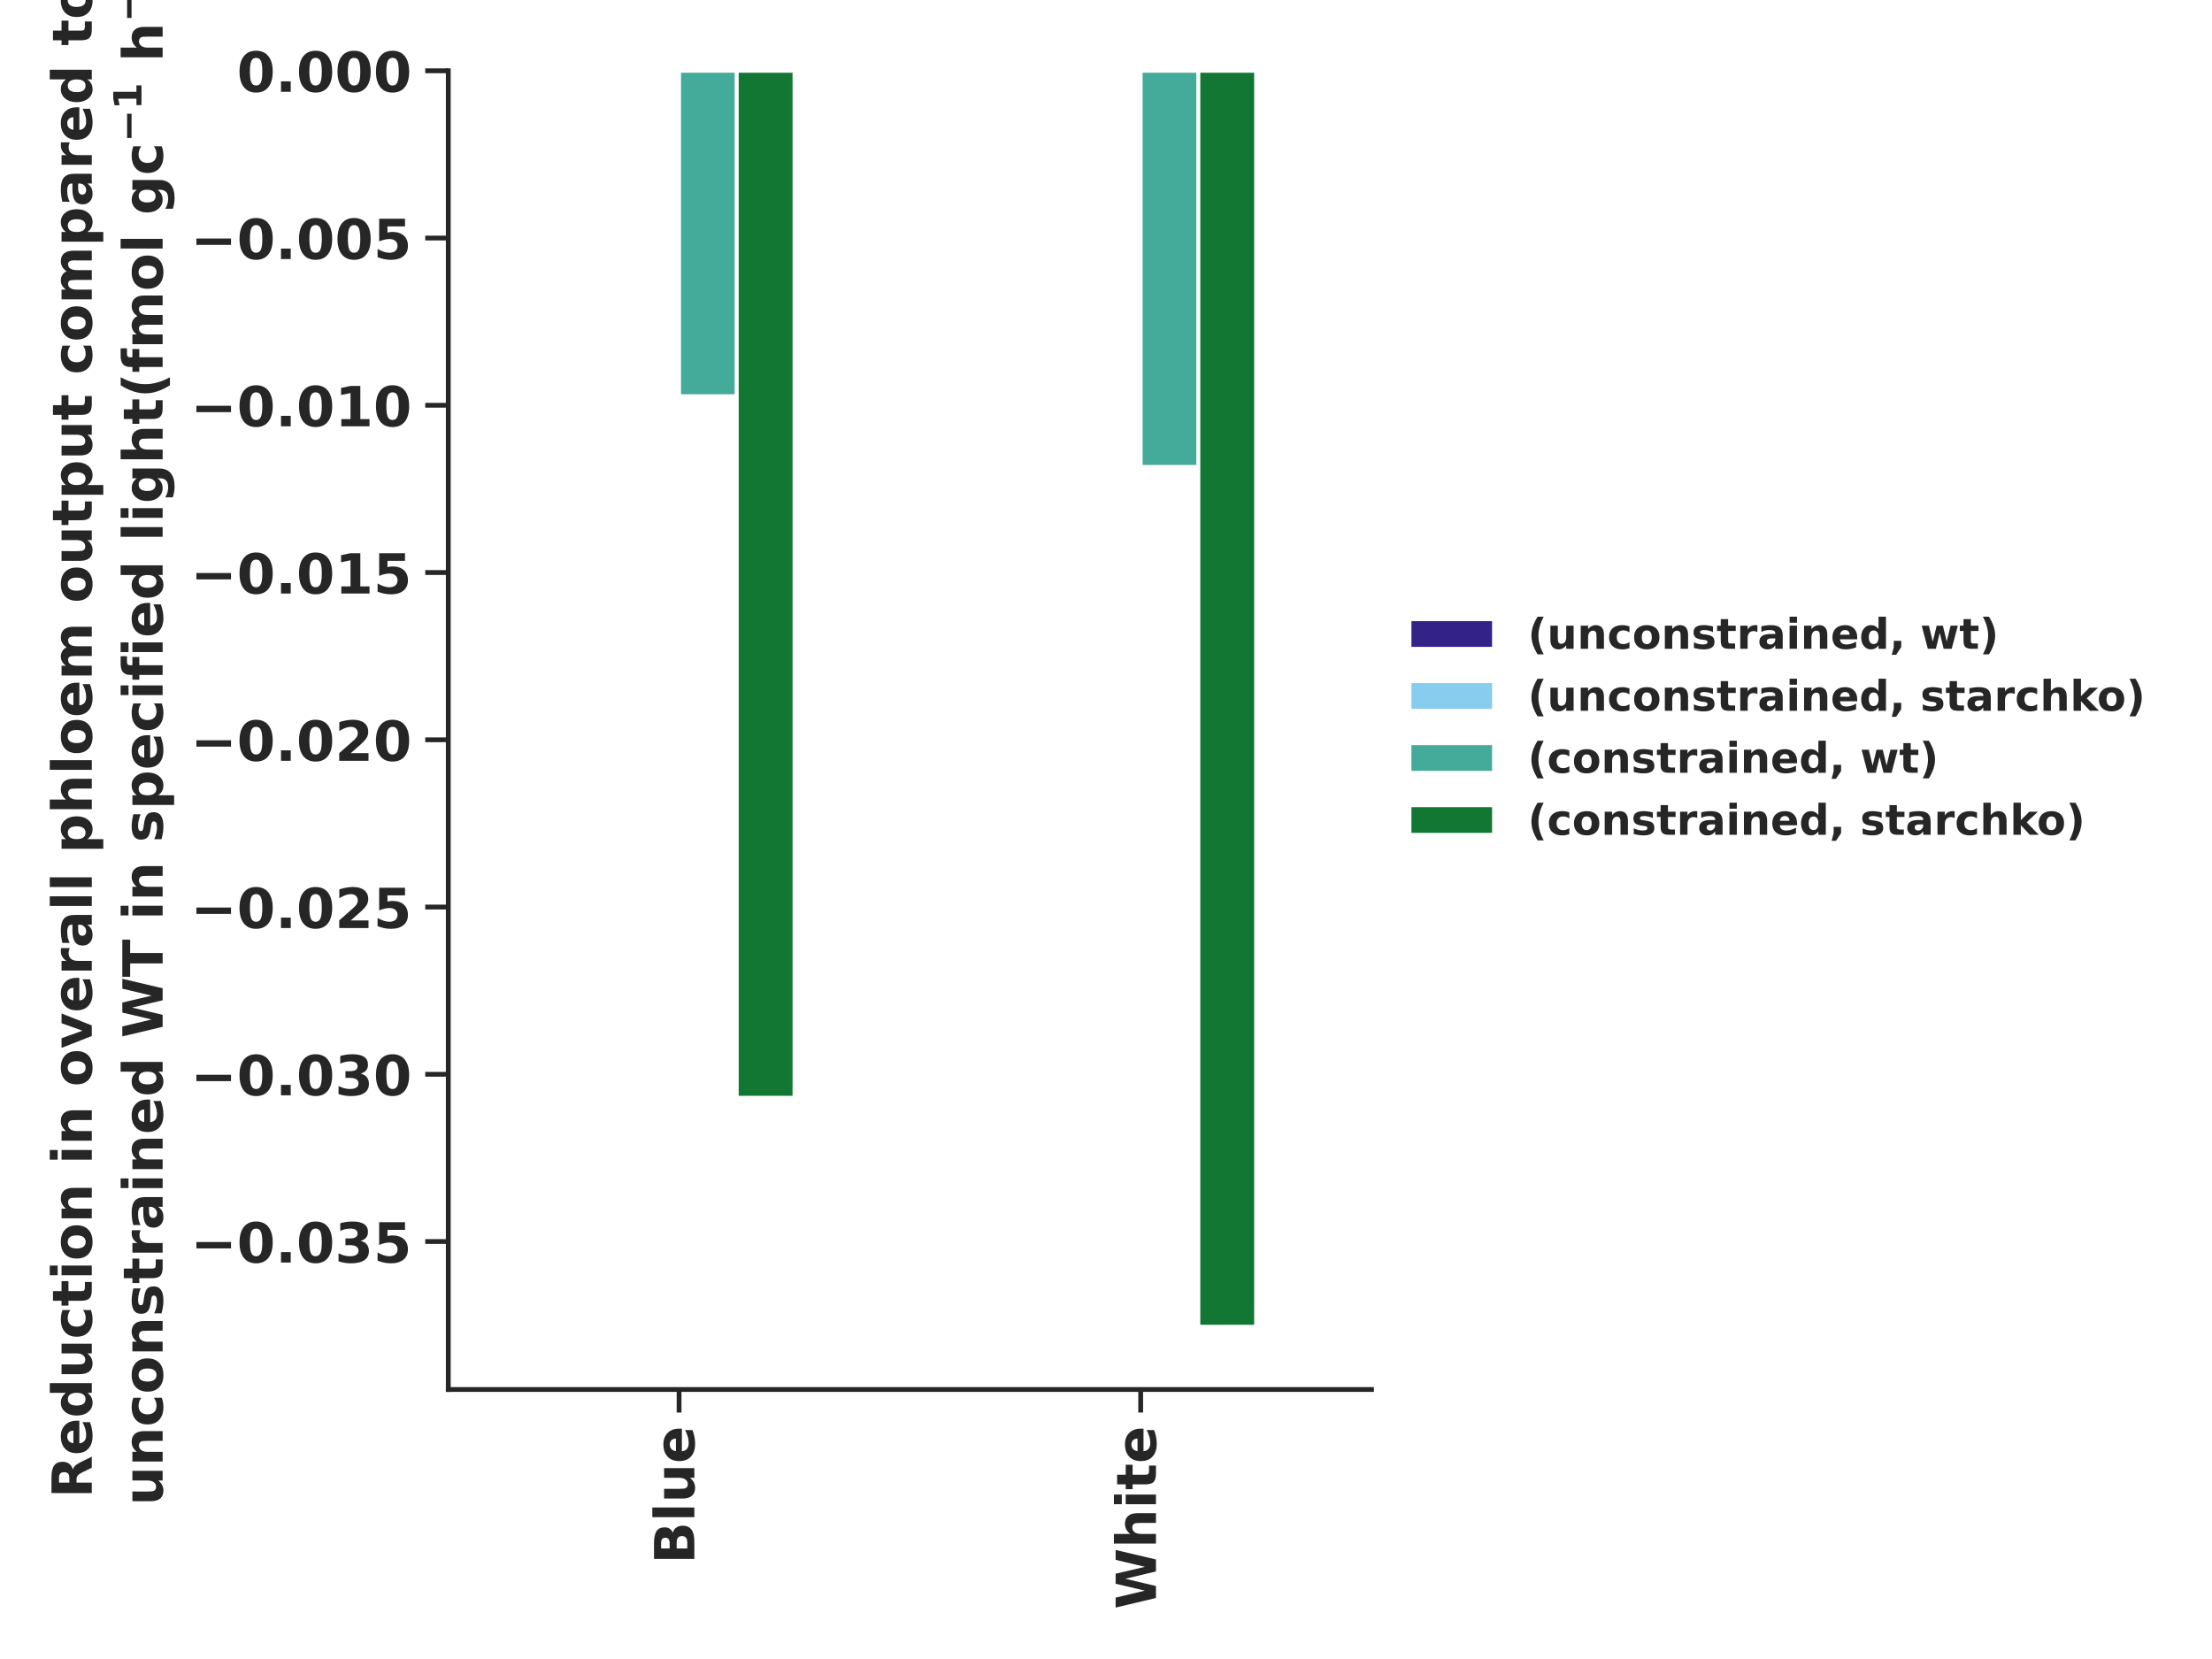
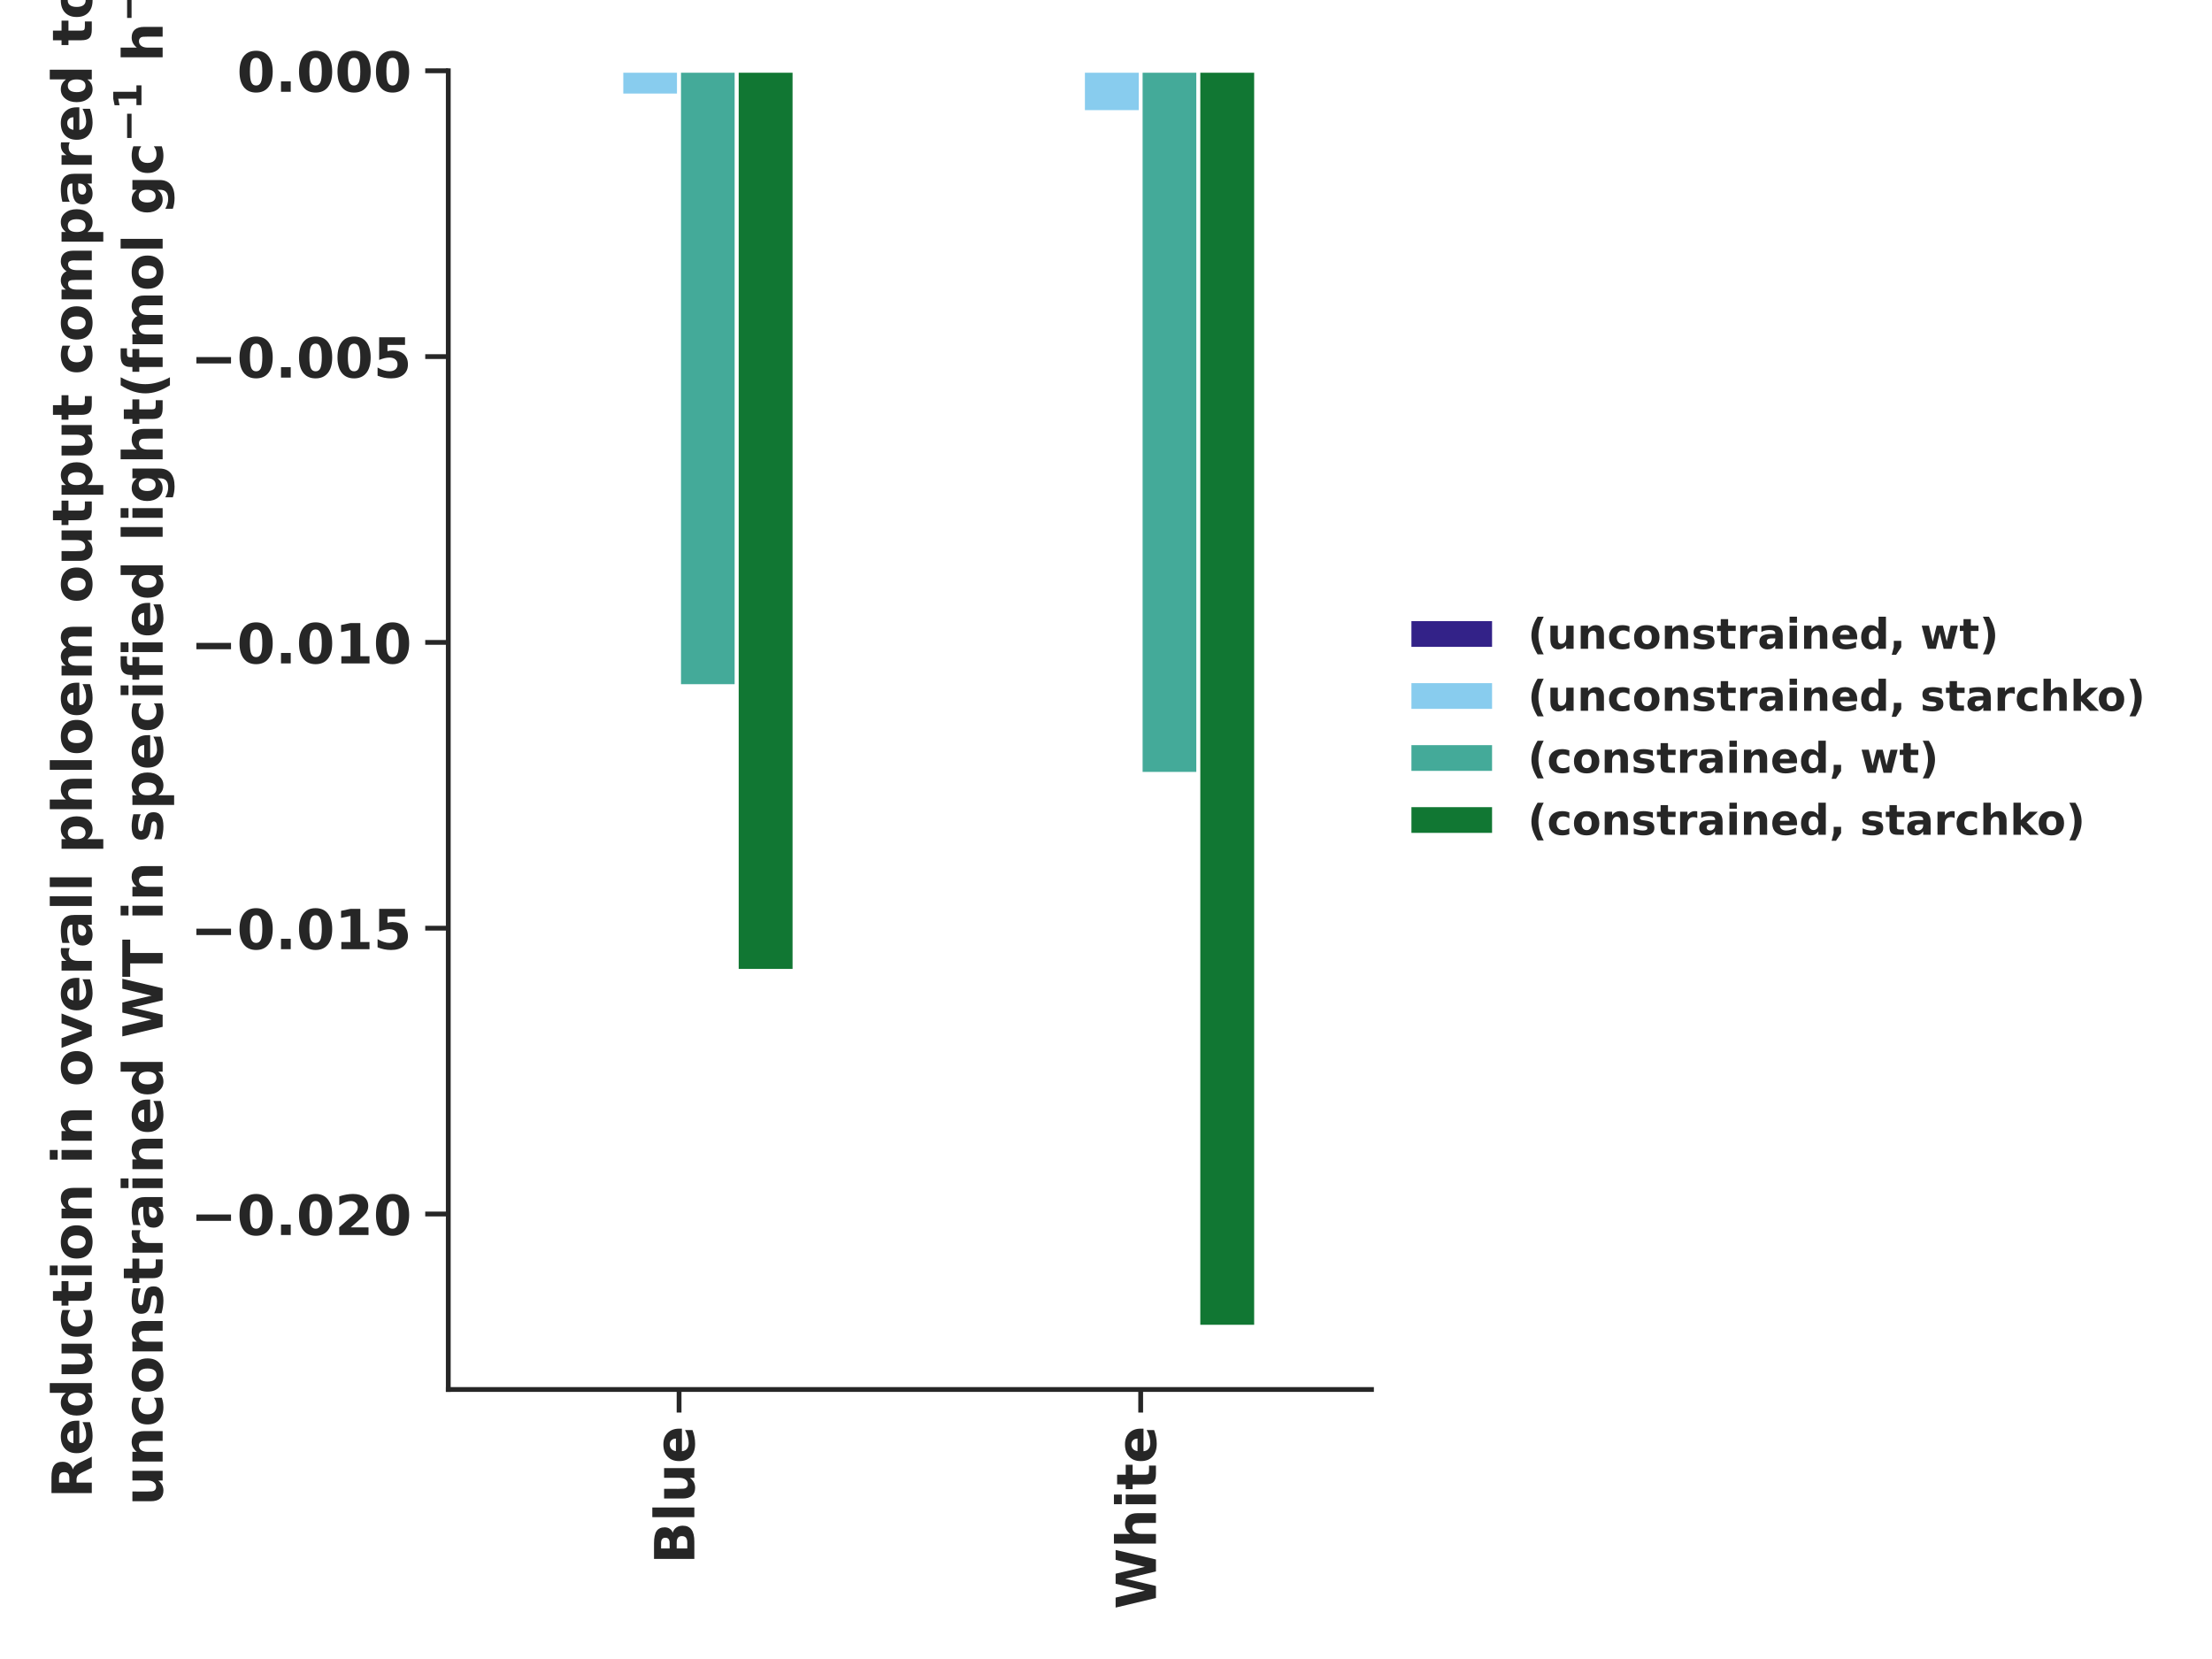
<svg xmlns="http://www.w3.org/2000/svg" xmlns:xlink="http://www.w3.org/1999/xlink" width="576pt" height="432pt" viewBox="0 0 576 432" version="1.1">
  <defs>
    <style type="text/css">*{stroke-linejoin: round; stroke-linecap: butt}</style>
  </defs>
  <g id="figure_1">
    <g id="patch_1">
      <path d="M 0 432  L 576 432  L 576 0  L 0 0  z " style="fill: #ffffff" />
    </g>
    <g id="axes_1">
      <g id="patch_2">
        <path d="M 116.73 361.82  L 357.132 361.82  L 357.132 18.431  L 116.73 18.431  z " style="fill: #ffffff" />
      </g>
      <g id="matplotlib.axis_1">
        <g id="xtick_1">
          <g id="line2d_1">
            <defs>
-               <path id="m196571b220" d="M 0 0  L 0 6  " style="stroke: #262626; stroke-width: 1.25" />
-             </defs>
-             <g>
-               <use xlink:href="#m196571b220" x="176.831" y="361.82" style="fill: #262626; stroke: #262626; stroke-width: 1.25" />
+               <path id="m32072dc59d" d="M 0 0  L 0 6  " style="stroke: #262626; stroke-width: 1.25" />
+             </defs>
+             <g>
+               <use xlink:href="#m32072dc59d" x="176.831" y="361.82" style="fill: #262626; stroke: #262626; stroke-width: 1.25" />
            </g>
          </g>
          <g id="text_1">
            <g style="fill: #262626" transform="translate(180.804 407.25) rotate(-90) scale(0.144 -0.144)">
              <defs>
                <path id="DejaVuSans-Bold-42" d="M 2456 2859  Q 2741 2859 2887 2984  Q 3034 3109 3034 3353  Q 3034 3594 2887 3720  Q 2741 3847 2456 3847  L 1791 3847  L 1791 2859  L 2456 2859  z M 2497 819  Q 2859 819 3042 972  Q 3225 1125 3225 1434  Q 3225 1738 3044 1889  Q 2863 2041 2497 2041  L 1791 2041  L 1791 819  L 2497 819  z M 3616 2497  Q 4003 2384 4215 2081  Q 4428 1778 4428 1338  Q 4428 663 3972 331  Q 3516 0 2584 0  L 588 0  L 588 4666  L 2394 4666  Q 3366 4666 3802 4372  Q 4238 4078 4238 3431  Q 4238 3091 4078 2852  Q 3919 2613 3616 2497  z " transform="scale(0.015625)" />
                <path id="DejaVuSans-Bold-6c" d="M 538 4863  L 1656 4863  L 1656 0  L 538 0  L 538 4863  z " transform="scale(0.015625)" />
                <path id="DejaVuSans-Bold-75" d="M 500 1363  L 500 3500  L 1625 3500  L 1625 3150  Q 1625 2866 1622 2436  Q 1619 2006 1619 1863  Q 1619 1441 1641 1255  Q 1663 1069 1716 984  Q 1784 875 1895 815  Q 2006 756 2150 756  Q 2500 756 2700 1025  Q 2900 1294 2900 1772  L 2900 3500  L 4019 3500  L 4019 0  L 2900 0  L 2900 506  Q 2647 200 2364 54  Q 2081 -91 1741 -91  Q 1134 -91 817 281  Q 500 653 500 1363  z " transform="scale(0.015625)" />
                <path id="DejaVuSans-Bold-65" d="M 4031 1759  L 4031 1441  L 1416 1441  Q 1456 1047 1700 850  Q 1944 653 2381 653  Q 2734 653 3104 758  Q 3475 863 3866 1075  L 3866 213  Q 3469 63 3072 -14  Q 2675 -91 2278 -91  Q 1328 -91 801 392  Q 275 875 275 1747  Q 275 2603 792 3093  Q 1309 3584 2216 3584  Q 3041 3584 3536 3087  Q 4031 2591 4031 1759  z M 2881 2131  Q 2881 2450 2695 2645  Q 2509 2841 2209 2841  Q 1884 2841 1681 2658  Q 1478 2475 1428 2131  L 2881 2131  z " transform="scale(0.015625)" />
              </defs>
              <use xlink:href="#DejaVuSans-Bold-42" />
              <use xlink:href="#DejaVuSans-Bold-6c" x="76.221" />
              <use xlink:href="#DejaVuSans-Bold-75" x="110.498" />
              <use xlink:href="#DejaVuSans-Bold-65" x="181.689" />
            </g>
          </g>
        </g>
        <g id="xtick_2">
          <g id="line2d_2">
            <g>
-               <use xlink:href="#m196571b220" x="297.032" y="361.82" style="fill: #262626; stroke: #262626; stroke-width: 1.25" />
+               <use xlink:href="#m32072dc59d" x="297.032" y="361.82" style="fill: #262626; stroke: #262626; stroke-width: 1.25" />
            </g>
          </g>
          <g id="text_2">
            <g style="fill: #262626" transform="translate(301.005 419.04) rotate(-90) scale(0.144 -0.144)">
              <defs>
                <path id="DejaVuSans-Bold-57" d="M 191 4666  L 1344 4666  L 2150 1275  L 2950 4666  L 4109 4666  L 4909 1275  L 5716 4666  L 6859 4666  L 5759 0  L 4372 0  L 3525 3547  L 2688 0  L 1300 0  L 191 4666  z " transform="scale(0.015625)" />
                <path id="DejaVuSans-Bold-68" d="M 4056 2131  L 4056 0  L 2931 0  L 2931 347  L 2931 1625  Q 2931 2084 2911 2256  Q 2891 2428 2841 2509  Q 2775 2619 2662 2680  Q 2550 2741 2406 2741  Q 2056 2741 1856 2470  Q 1656 2200 1656 1722  L 1656 0  L 538 0  L 538 4863  L 1656 4863  L 1656 2988  Q 1909 3294 2193 3439  Q 2478 3584 2822 3584  Q 3428 3584 3742 3212  Q 4056 2841 4056 2131  z " transform="scale(0.015625)" />
                <path id="DejaVuSans-Bold-69" d="M 538 3500  L 1656 3500  L 1656 0  L 538 0  L 538 3500  z M 538 4863  L 1656 4863  L 1656 3950  L 538 3950  L 538 4863  z " transform="scale(0.015625)" />
                <path id="DejaVuSans-Bold-74" d="M 1759 4494  L 1759 3500  L 2913 3500  L 2913 2700  L 1759 2700  L 1759 1216  Q 1759 972 1856 886  Q 1953 800 2241 800  L 2816 800  L 2816 0  L 1856 0  Q 1194 0 917 276  Q 641 553 641 1216  L 641 2700  L 84 2700  L 84 3500  L 641 3500  L 641 4494  L 1759 4494  z " transform="scale(0.015625)" />
              </defs>
              <use xlink:href="#DejaVuSans-Bold-57" />
              <use xlink:href="#DejaVuSans-Bold-68" x="110.303" />
              <use xlink:href="#DejaVuSans-Bold-69" x="181.494" />
              <use xlink:href="#DejaVuSans-Bold-74" x="215.771" />
              <use xlink:href="#DejaVuSans-Bold-65" x="263.574" />
            </g>
          </g>
        </g>
      </g>
      <g id="matplotlib.axis_2">
        <g id="ytick_1">
          <g id="line2d_3">
            <defs>
-               <path id="m4fc36c8fbc" d="M 0 0  L -6 0  " style="stroke: #262626; stroke-width: 1.25" />
-             </defs>
-             <g>
-               <use xlink:href="#m4fc36c8fbc" x="116.73" y="323.292" style="fill: #262626; stroke: #262626; stroke-width: 1.25" />
+               <path id="maed3531290" d="M 0 0  L -6 0  " style="stroke: #262626; stroke-width: 1.25" />
+             </defs>
+             <g>
+               <use xlink:href="#maed3531290" x="116.73" y="316.122" style="fill: #262626; stroke: #262626; stroke-width: 1.25" />
            </g>
          </g>
          <g id="text_3">
-             <g style="fill: #262626" transform="translate(49.6165 328.7632) scale(0.144 -0.144)">
+             <g style="fill: #262626" transform="translate(49.6165 321.5928) scale(0.144 -0.144)">
              <defs>
                <path id="DejaVuSans-Bold-2212" d="M 678 2375  L 4684 2375  L 4684 1638  L 678 1638  L 678 2375  z " transform="scale(0.015625)" />
                <path id="DejaVuSans-Bold-30" d="M 2944 2338  Q 2944 3213 2780 3570  Q 2616 3928 2228 3928  Q 1841 3928 1675 3570  Q 1509 3213 1509 2338  Q 1509 1453 1675 1090  Q 1841 728 2228 728  Q 2613 728 2778 1090  Q 2944 1453 2944 2338  z M 4147 2328  Q 4147 1169 3647 539  Q 3147 -91 2228 -91  Q 1306 -91 806 539  Q 306 1169 306 2328  Q 306 3491 806 4120  Q 1306 4750 2228 4750  Q 3147 4750 3647 4120  Q 4147 3491 4147 2328  z " transform="scale(0.015625)" />
                <path id="DejaVuSans-Bold-2e" d="M 653 1209  L 1778 1209  L 1778 0  L 653 0  L 653 1209  z " transform="scale(0.015625)" />
-                 <path id="DejaVuSans-Bold-33" d="M 2981 2516  Q 3453 2394 3698 2092  Q 3944 1791 3944 1325  Q 3944 631 3412 270  Q 2881 -91 1863 -91  Q 1503 -91 1142 -33  Q 781 25 428 141  L 428 1069  Q 766 900 1098 814  Q 1431 728 1753 728  Q 2231 728 2486 893  Q 2741 1059 2741 1369  Q 2741 1688 2480 1852  Q 2219 2016 1709 2016  L 1228 2016  L 1228 2791  L 1734 2791  Q 2188 2791 2409 2933  Q 2631 3075 2631 3366  Q 2631 3634 2415 3781  Q 2200 3928 1806 3928  Q 1516 3928 1219 3862  Q 922 3797 628 3669  L 628 4550  Q 984 4650 1334 4700  Q 1684 4750 2022 4750  Q 2931 4750 3382 4451  Q 3834 4153 3834 3553  Q 3834 3144 3618 2883  Q 3403 2622 2981 2516  z " transform="scale(0.015625)" />
-                 <path id="DejaVuSans-Bold-35" d="M 678 4666  L 3669 4666  L 3669 3781  L 1638 3781  L 1638 3059  Q 1775 3097 1914 3117  Q 2053 3138 2203 3138  Q 3056 3138 3531 2711  Q 4006 2284 4006 1522  Q 4006 766 3489 337  Q 2972 -91 2053 -91  Q 1656 -91 1267 -14  Q 878 63 494 219  L 494 1166  Q 875 947 1217 837  Q 1559 728 1863 728  Q 2300 728 2551 942  Q 2803 1156 2803 1522  Q 2803 1891 2551 2103  Q 2300 2316 1863 2316  Q 1603 2316 1309 2248  Q 1016 2181 678 2041  L 678 4666  z " transform="scale(0.015625)" />
-               </defs>
-               <use xlink:href="#DejaVuSans-Bold-2212" />
-               <use xlink:href="#DejaVuSans-Bold-30" x="83.789" />
-               <use xlink:href="#DejaVuSans-Bold-2e" x="153.369" />
-               <use xlink:href="#DejaVuSans-Bold-30" x="191.357" />
-               <use xlink:href="#DejaVuSans-Bold-33" x="260.938" />
-               <use xlink:href="#DejaVuSans-Bold-35" x="330.518" />
-             </g>
-           </g>
-         </g>
-         <g id="ytick_2">
-           <g id="line2d_4">
-             <g>
-               <use xlink:href="#m4fc36c8fbc" x="116.73" y="279.741" style="fill: #262626; stroke: #262626; stroke-width: 1.25" />
-             </g>
-           </g>
-           <g id="text_4">
-             <g style="fill: #262626" transform="translate(49.6165 285.2116) scale(0.144 -0.144)">
-               <use xlink:href="#DejaVuSans-Bold-2212" />
-               <use xlink:href="#DejaVuSans-Bold-30" x="83.789" />
-               <use xlink:href="#DejaVuSans-Bold-2e" x="153.369" />
-               <use xlink:href="#DejaVuSans-Bold-30" x="191.357" />
-               <use xlink:href="#DejaVuSans-Bold-33" x="260.938" />
-               <use xlink:href="#DejaVuSans-Bold-30" x="330.518" />
-             </g>
-           </g>
-         </g>
-         <g id="ytick_3">
-           <g id="line2d_5">
-             <g>
-               <use xlink:href="#m4fc36c8fbc" x="116.73" y="236.189" style="fill: #262626; stroke: #262626; stroke-width: 1.25" />
-             </g>
-           </g>
-           <g id="text_5">
-             <g style="fill: #262626" transform="translate(49.6165 241.66) scale(0.144 -0.144)">
-               <defs>
                <path id="DejaVuSans-Bold-32" d="M 1844 884  L 3897 884  L 3897 0  L 506 0  L 506 884  L 2209 2388  Q 2438 2594 2547 2791  Q 2656 2988 2656 3200  Q 2656 3528 2436 3728  Q 2216 3928 1850 3928  Q 1569 3928 1234 3808  Q 900 3688 519 3450  L 519 4475  Q 925 4609 1322 4679  Q 1719 4750 2100 4750  Q 2938 4750 3402 4381  Q 3866 4013 3866 3353  Q 3866 2972 3669 2642  Q 3472 2313 2841 1759  L 1844 884  z " transform="scale(0.015625)" />
              </defs>
              <use xlink:href="#DejaVuSans-Bold-2212" />
              <use xlink:href="#DejaVuSans-Bold-30" x="83.789" />
              <use xlink:href="#DejaVuSans-Bold-2e" x="153.369" />
              <use xlink:href="#DejaVuSans-Bold-30" x="191.357" />
              <use xlink:href="#DejaVuSans-Bold-32" x="260.938" />
-               <use xlink:href="#DejaVuSans-Bold-35" x="330.518" />
-             </g>
-           </g>
-         </g>
-         <g id="ytick_4">
-           <g id="line2d_6">
-             <g>
-               <use xlink:href="#m4fc36c8fbc" x="116.73" y="192.637" style="fill: #262626; stroke: #262626; stroke-width: 1.25" />
-             </g>
-           </g>
-           <g id="text_6">
-             <g style="fill: #262626" transform="translate(49.6165 198.1083) scale(0.144 -0.144)">
-               <use xlink:href="#DejaVuSans-Bold-2212" />
-               <use xlink:href="#DejaVuSans-Bold-30" x="83.789" />
-               <use xlink:href="#DejaVuSans-Bold-2e" x="153.369" />
-               <use xlink:href="#DejaVuSans-Bold-30" x="191.357" />
-               <use xlink:href="#DejaVuSans-Bold-32" x="260.938" />
              <use xlink:href="#DejaVuSans-Bold-30" x="330.518" />
            </g>
          </g>
        </g>
-         <g id="ytick_5">
-           <g id="line2d_7">
-             <g>
-               <use xlink:href="#m4fc36c8fbc" x="116.73" y="149.086" style="fill: #262626; stroke: #262626; stroke-width: 1.25" />
-             </g>
-           </g>
-           <g id="text_7">
-             <g style="fill: #262626" transform="translate(49.6165 154.5567) scale(0.144 -0.144)">
+         <g id="ytick_2">
+           <g id="line2d_4">
+             <g>
+               <use xlink:href="#maed3531290" x="116.73" y="241.699" style="fill: #262626; stroke: #262626; stroke-width: 1.25" />
+             </g>
+           </g>
+           <g id="text_4">
+             <g style="fill: #262626" transform="translate(49.6165 247.17) scale(0.144 -0.144)">
              <defs>
                <path id="DejaVuSans-Bold-31" d="M 750 831  L 1813 831  L 1813 3847  L 722 3622  L 722 4441  L 1806 4666  L 2950 4666  L 2950 831  L 4013 831  L 4013 0  L 750 0  L 750 831  z " transform="scale(0.015625)" />
+                 <path id="DejaVuSans-Bold-35" d="M 678 4666  L 3669 4666  L 3669 3781  L 1638 3781  L 1638 3059  Q 1775 3097 1914 3117  Q 2053 3138 2203 3138  Q 3056 3138 3531 2711  Q 4006 2284 4006 1522  Q 4006 766 3489 337  Q 2972 -91 2053 -91  Q 1656 -91 1267 -14  Q 878 63 494 219  L 494 1166  Q 875 947 1217 837  Q 1559 728 1863 728  Q 2300 728 2551 942  Q 2803 1156 2803 1522  Q 2803 1891 2551 2103  Q 2300 2316 1863 2316  Q 1603 2316 1309 2248  Q 1016 2181 678 2041  L 678 4666  z " transform="scale(0.015625)" />
              </defs>
              <use xlink:href="#DejaVuSans-Bold-2212" />
              <use xlink:href="#DejaVuSans-Bold-30" x="83.789" />
              <use xlink:href="#DejaVuSans-Bold-2e" x="153.369" />
              <use xlink:href="#DejaVuSans-Bold-30" x="191.357" />
              <use xlink:href="#DejaVuSans-Bold-31" x="260.938" />
              <use xlink:href="#DejaVuSans-Bold-35" x="330.518" />
            </g>
          </g>
        </g>
-         <g id="ytick_6">
-           <g id="line2d_8">
-             <g>
-               <use xlink:href="#m4fc36c8fbc" x="116.73" y="105.534" style="fill: #262626; stroke: #262626; stroke-width: 1.25" />
-             </g>
-           </g>
-           <g id="text_8">
-             <g style="fill: #262626" transform="translate(49.6165 111.005) scale(0.144 -0.144)">
+         <g id="ytick_3">
+           <g id="line2d_5">
+             <g>
+               <use xlink:href="#maed3531290" x="116.73" y="167.276" style="fill: #262626; stroke: #262626; stroke-width: 1.25" />
+             </g>
+           </g>
+           <g id="text_5">
+             <g style="fill: #262626" transform="translate(49.6165 172.7473) scale(0.144 -0.144)">
              <use xlink:href="#DejaVuSans-Bold-2212" />
              <use xlink:href="#DejaVuSans-Bold-30" x="83.789" />
              <use xlink:href="#DejaVuSans-Bold-2e" x="153.369" />
              <use xlink:href="#DejaVuSans-Bold-30" x="191.357" />
              <use xlink:href="#DejaVuSans-Bold-31" x="260.938" />
              <use xlink:href="#DejaVuSans-Bold-30" x="330.518" />
            </g>
          </g>
        </g>
-         <g id="ytick_7">
-           <g id="line2d_9">
-             <g>
-               <use xlink:href="#m4fc36c8fbc" x="116.73" y="61.983" style="fill: #262626; stroke: #262626; stroke-width: 1.25" />
-             </g>
-           </g>
-           <g id="text_9">
-             <g style="fill: #262626" transform="translate(49.6165 67.45339) scale(0.144 -0.144)">
+         <g id="ytick_4">
+           <g id="line2d_6">
+             <g>
+               <use xlink:href="#maed3531290" x="116.73" y="92.854" style="fill: #262626; stroke: #262626; stroke-width: 1.25" />
+             </g>
+           </g>
+           <g id="text_6">
+             <g style="fill: #262626" transform="translate(49.6165 98.3245) scale(0.144 -0.144)">
              <use xlink:href="#DejaVuSans-Bold-2212" />
              <use xlink:href="#DejaVuSans-Bold-30" x="83.789" />
              <use xlink:href="#DejaVuSans-Bold-2e" x="153.369" />
              <use xlink:href="#DejaVuSans-Bold-30" x="191.357" />
              <use xlink:href="#DejaVuSans-Bold-30" x="260.938" />
              <use xlink:href="#DejaVuSans-Bold-35" x="330.518" />
            </g>
          </g>
        </g>
-         <g id="ytick_8">
-           <g id="line2d_10">
-             <g>
-               <use xlink:href="#m4fc36c8fbc" x="116.73" y="18.431" style="fill: #262626; stroke: #262626; stroke-width: 1.25" />
-             </g>
-           </g>
-           <g id="text_10">
+         <g id="ytick_5">
+           <g id="line2d_7">
+             <g>
+               <use xlink:href="#maed3531290" x="116.73" y="18.431" style="fill: #262626; stroke: #262626; stroke-width: 1.25" />
+             </g>
+           </g>
+           <g id="text_7">
            <g style="fill: #262626" transform="translate(61.68325 23.90175) scale(0.144 -0.144)">
              <use xlink:href="#DejaVuSans-Bold-30" />
              <use xlink:href="#DejaVuSans-Bold-2e" x="69.58" />
              <use xlink:href="#DejaVuSans-Bold-30" x="107.568" />
              <use xlink:href="#DejaVuSans-Bold-30" x="177.148" />
              <use xlink:href="#DejaVuSans-Bold-30" x="246.729" />
            </g>
          </g>
        </g>
-         <g id="text_11">
+         <g id="text_8">
          <g style="fill: #262626" transform="translate(23.90175 390.1109) rotate(-90) scale(0.144 -0.144)">
            <defs>
              <path id="DejaVuSans-Bold-52" d="M 2297 2597  Q 2675 2597 2839 2737  Q 3003 2878 3003 3200  Q 3003 3519 2839 3656  Q 2675 3794 2297 3794  L 1791 3794  L 1791 2597  L 2297 2597  z M 1791 1766  L 1791 0  L 588 0  L 588 4666  L 2425 4666  Q 3347 4666 3776 4356  Q 4206 4047 4206 3378  Q 4206 2916 3982 2619  Q 3759 2322 3309 2181  Q 3556 2125 3751 1926  Q 3947 1728 4147 1325  L 4800 0  L 3519 0  L 2950 1159  Q 2778 1509 2601 1637  Q 2425 1766 2131 1766  L 1791 1766  z " transform="scale(0.015625)" />
              <path id="DejaVuSans-Bold-64" d="M 2919 2988  L 2919 4863  L 4044 4863  L 4044 0  L 2919 0  L 2919 506  Q 2688 197 2409 53  Q 2131 -91 1766 -91  Q 1119 -91 703 423  Q 288 938 288 1747  Q 288 2556 703 3070  Q 1119 3584 1766 3584  Q 2128 3584 2408 3439  Q 2688 3294 2919 2988  z M 2181 722  Q 2541 722 2730 984  Q 2919 1247 2919 1747  Q 2919 2247 2730 2509  Q 2541 2772 2181 2772  Q 1825 2772 1636 2509  Q 1447 2247 1447 1747  Q 1447 1247 1636 984  Q 1825 722 2181 722  z " transform="scale(0.015625)" />
              <path id="DejaVuSans-Bold-63" d="M 3366 3391  L 3366 2478  Q 3138 2634 2908 2709  Q 2678 2784 2431 2784  Q 1963 2784 1702 2511  Q 1441 2238 1441 1747  Q 1441 1256 1702 982  Q 1963 709 2431 709  Q 2694 709 2930 787  Q 3166 866 3366 1019  L 3366 103  Q 3103 6 2833 -42  Q 2563 -91 2291 -91  Q 1344 -91 809 395  Q 275 881 275 1747  Q 275 2613 809 3098  Q 1344 3584 2291 3584  Q 2566 3584 2833 3536  Q 3100 3488 3366 3391  z " transform="scale(0.015625)" />
              <path id="DejaVuSans-Bold-6f" d="M 2203 2784  Q 1831 2784 1636 2517  Q 1441 2250 1441 1747  Q 1441 1244 1636 976  Q 1831 709 2203 709  Q 2569 709 2762 976  Q 2956 1244 2956 1747  Q 2956 2250 2762 2517  Q 2569 2784 2203 2784  z M 2203 3584  Q 3106 3584 3614 3096  Q 4122 2609 4122 1747  Q 4122 884 3614 396  Q 3106 -91 2203 -91  Q 1297 -91 786 396  Q 275 884 275 1747  Q 275 2609 786 3096  Q 1297 3584 2203 3584  z " transform="scale(0.015625)" />
              <path id="DejaVuSans-Bold-6e" d="M 4056 2131  L 4056 0  L 2931 0  L 2931 347  L 2931 1631  Q 2931 2084 2911 2256  Q 2891 2428 2841 2509  Q 2775 2619 2662 2680  Q 2550 2741 2406 2741  Q 2056 2741 1856 2470  Q 1656 2200 1656 1722  L 1656 0  L 538 0  L 538 3500  L 1656 3500  L 1656 2988  Q 1909 3294 2193 3439  Q 2478 3584 2822 3584  Q 3428 3584 3742 3212  Q 4056 2841 4056 2131  z " transform="scale(0.015625)" />
              <path id="DejaVuSans-Bold-20" transform="scale(0.015625)" />
              <path id="DejaVuSans-Bold-76" d="M 97 3500  L 1216 3500  L 2088 1081  L 2956 3500  L 4078 3500  L 2700 0  L 1472 0  L 97 3500  z " transform="scale(0.015625)" />
              <path id="DejaVuSans-Bold-72" d="M 3138 2547  Q 2991 2616 2845 2648  Q 2700 2681 2553 2681  Q 2122 2681 1889 2404  Q 1656 2128 1656 1613  L 1656 0  L 538 0  L 538 3500  L 1656 3500  L 1656 2925  Q 1872 3269 2151 3426  Q 2431 3584 2822 3584  Q 2878 3584 2943 3579  Q 3009 3575 3134 3559  L 3138 2547  z " transform="scale(0.015625)" />
              <path id="DejaVuSans-Bold-61" d="M 2106 1575  Q 1756 1575 1579 1456  Q 1403 1338 1403 1106  Q 1403 894 1545 773  Q 1688 653 1941 653  Q 2256 653 2472 879  Q 2688 1106 2688 1447  L 2688 1575  L 2106 1575  z M 3816 1997  L 3816 0  L 2688 0  L 2688 519  Q 2463 200 2181 54  Q 1900 -91 1497 -91  Q 953 -91 614 226  Q 275 544 275 1050  Q 275 1666 698 1953  Q 1122 2241 2028 2241  L 2688 2241  L 2688 2328  Q 2688 2594 2478 2717  Q 2269 2841 1825 2841  Q 1466 2841 1156 2769  Q 847 2697 581 2553  L 581 3406  Q 941 3494 1303 3539  Q 1666 3584 2028 3584  Q 2975 3584 3395 3211  Q 3816 2838 3816 1997  z " transform="scale(0.015625)" />
              <path id="DejaVuSans-Bold-70" d="M 1656 506  L 1656 -1331  L 538 -1331  L 538 3500  L 1656 3500  L 1656 2988  Q 1888 3294 2169 3439  Q 2450 3584 2816 3584  Q 3463 3584 3878 3070  Q 4294 2556 4294 1747  Q 4294 938 3878 423  Q 3463 -91 2816 -91  Q 2450 -91 2169 54  Q 1888 200 1656 506  z M 2400 2772  Q 2041 2772 1848 2508  Q 1656 2244 1656 1747  Q 1656 1250 1848 986  Q 2041 722 2400 722  Q 2759 722 2948 984  Q 3138 1247 3138 1747  Q 3138 2247 2948 2509  Q 2759 2772 2400 2772  z " transform="scale(0.015625)" />
              <path id="DejaVuSans-Bold-6d" d="M 3781 2919  Q 3994 3244 4286 3414  Q 4578 3584 4928 3584  Q 5531 3584 5847 3212  Q 6163 2841 6163 2131  L 6163 0  L 5038 0  L 5038 1825  Q 5041 1866 5042 1909  Q 5044 1953 5044 2034  Q 5044 2406 4934 2573  Q 4825 2741 4581 2741  Q 4263 2741 4089 2478  Q 3916 2216 3909 1719  L 3909 0  L 2784 0  L 2784 1825  Q 2784 2406 2684 2573  Q 2584 2741 2328 2741  Q 2006 2741 1831 2477  Q 1656 2213 1656 1722  L 1656 0  L 531 0  L 531 3500  L 1656 3500  L 1656 2988  Q 1863 3284 2130 3434  Q 2397 3584 2719 3584  Q 3081 3584 3359 3409  Q 3638 3234 3781 2919  z " transform="scale(0.015625)" />
            </defs>
            <use xlink:href="#DejaVuSans-Bold-52" />
            <use xlink:href="#DejaVuSans-Bold-65" x="77.002" />
            <use xlink:href="#DejaVuSans-Bold-64" x="144.824" />
            <use xlink:href="#DejaVuSans-Bold-75" x="216.406" />
            <use xlink:href="#DejaVuSans-Bold-63" x="287.598" />
            <use xlink:href="#DejaVuSans-Bold-74" x="346.875" />
            <use xlink:href="#DejaVuSans-Bold-69" x="394.678" />
            <use xlink:href="#DejaVuSans-Bold-6f" x="428.955" />
            <use xlink:href="#DejaVuSans-Bold-6e" x="497.656" />
            <use xlink:href="#DejaVuSans-Bold-20" x="568.848" />
            <use xlink:href="#DejaVuSans-Bold-69" x="603.662" />
            <use xlink:href="#DejaVuSans-Bold-6e" x="637.939" />
            <use xlink:href="#DejaVuSans-Bold-20" x="709.131" />
            <use xlink:href="#DejaVuSans-Bold-6f" x="743.945" />
            <use xlink:href="#DejaVuSans-Bold-76" x="812.646" />
            <use xlink:href="#DejaVuSans-Bold-65" x="877.832" />
            <use xlink:href="#DejaVuSans-Bold-72" x="945.654" />
            <use xlink:href="#DejaVuSans-Bold-61" x="994.971" />
            <use xlink:href="#DejaVuSans-Bold-6c" x="1062.451" />
            <use xlink:href="#DejaVuSans-Bold-6c" x="1096.729" />
            <use xlink:href="#DejaVuSans-Bold-20" x="1131.006" />
            <use xlink:href="#DejaVuSans-Bold-70" x="1165.82" />
            <use xlink:href="#DejaVuSans-Bold-68" x="1237.402" />
            <use xlink:href="#DejaVuSans-Bold-6c" x="1308.594" />
            <use xlink:href="#DejaVuSans-Bold-6f" x="1342.871" />
            <use xlink:href="#DejaVuSans-Bold-65" x="1411.572" />
            <use xlink:href="#DejaVuSans-Bold-6d" x="1479.395" />
            <use xlink:href="#DejaVuSans-Bold-20" x="1583.594" />
            <use xlink:href="#DejaVuSans-Bold-6f" x="1618.408" />
            <use xlink:href="#DejaVuSans-Bold-75" x="1687.109" />
            <use xlink:href="#DejaVuSans-Bold-74" x="1758.301" />
            <use xlink:href="#DejaVuSans-Bold-70" x="1806.104" />
            <use xlink:href="#DejaVuSans-Bold-75" x="1877.686" />
            <use xlink:href="#DejaVuSans-Bold-74" x="1948.877" />
            <use xlink:href="#DejaVuSans-Bold-20" x="1996.68" />
            <use xlink:href="#DejaVuSans-Bold-63" x="2031.494" />
            <use xlink:href="#DejaVuSans-Bold-6f" x="2090.771" />
            <use xlink:href="#DejaVuSans-Bold-6d" x="2159.473" />
            <use xlink:href="#DejaVuSans-Bold-70" x="2263.672" />
            <use xlink:href="#DejaVuSans-Bold-61" x="2335.254" />
            <use xlink:href="#DejaVuSans-Bold-72" x="2402.734" />
            <use xlink:href="#DejaVuSans-Bold-65" x="2452.051" />
            <use xlink:href="#DejaVuSans-Bold-64" x="2519.873" />
            <use xlink:href="#DejaVuSans-Bold-20" x="2591.455" />
            <use xlink:href="#DejaVuSans-Bold-74" x="2626.27" />
            <use xlink:href="#DejaVuSans-Bold-6f" x="2674.072" />
            <use xlink:href="#DejaVuSans-Bold-20" x="2742.773" />
          </g>
          <g style="fill: #262626" transform="translate(42.4485 397.0533) rotate(-90) scale(0.144 -0.144)">
            <defs>
              <path id="DejaVuSans-Bold-73" d="M 3272 3391  L 3272 2541  Q 2913 2691 2578 2766  Q 2244 2841 1947 2841  Q 1628 2841 1473 2761  Q 1319 2681 1319 2516  Q 1319 2381 1436 2309  Q 1553 2238 1856 2203  L 2053 2175  Q 2913 2066 3209 1816  Q 3506 1566 3506 1031  Q 3506 472 3093 190  Q 2681 -91 1863 -91  Q 1516 -91 1145 -36  Q 775 19 384 128  L 384 978  Q 719 816 1070 734  Q 1422 653 1784 653  Q 2113 653 2278 743  Q 2444 834 2444 1013  Q 2444 1163 2330 1236  Q 2216 1309 1875 1350  L 1678 1375  Q 931 1469 631 1722  Q 331 1975 331 2491  Q 331 3047 712 3315  Q 1094 3584 1881 3584  Q 2191 3584 2531 3537  Q 2872 3491 3272 3391  z " transform="scale(0.015625)" />
              <path id="DejaVuSans-Bold-54" d="M 31 4666  L 4331 4666  L 4331 3756  L 2784 3756  L 2784 0  L 1581 0  L 1581 3756  L 31 3756  L 31 4666  z " transform="scale(0.015625)" />
              <path id="DejaVuSans-Bold-66" d="M 2841 4863  L 2841 4128  L 2222 4128  Q 1984 4128 1890 4042  Q 1797 3956 1797 3744  L 1797 3500  L 2753 3500  L 2753 2700  L 1797 2700  L 1797 0  L 678 0  L 678 2700  L 122 2700  L 122 3500  L 678 3500  L 678 3744  Q 678 4316 997 4589  Q 1316 4863 1984 4863  L 2841 4863  z " transform="scale(0.015625)" />
              <path id="DejaVuSans-Bold-67" d="M 2919 594  Q 2688 288 2409 144  Q 2131 0 1766 0  Q 1125 0 706 504  Q 288 1009 288 1791  Q 288 2575 706 3076  Q 1125 3578 1766 3578  Q 2131 3578 2409 3434  Q 2688 3291 2919 2981  L 2919 3500  L 4044 3500  L 4044 353  Q 4044 -491 3511 -936  Q 2978 -1381 1966 -1381  Q 1638 -1381 1331 -1331  Q 1025 -1281 716 -1178  L 716 -306  Q 1009 -475 1290 -558  Q 1572 -641 1856 -641  Q 2406 -641 2662 -400  Q 2919 -159 2919 353  L 2919 594  z M 2181 2772  Q 1834 2772 1640 2515  Q 1447 2259 1447 1791  Q 1447 1309 1634 1061  Q 1822 813 2181 813  Q 2531 813 2725 1069  Q 2919 1325 2919 1791  Q 2919 2259 2725 2515  Q 2531 2772 2181 2772  z " transform="scale(0.015625)" />
              <path id="DejaVuSans-Bold-28" d="M 2413 -844  L 1484 -844  Q 1006 -72 778 623  Q 550 1319 550 2003  Q 550 2688 779 3389  Q 1009 4091 1484 4856  L 2413 4856  Q 2013 4116 1813 3408  Q 1613 2700 1613 2009  Q 1613 1319 1811 609  Q 2009 -100 2413 -844  z " transform="scale(0.015625)" />
              <path id="DejaVuSans-Bold-29" d="M 513 -844  Q 913 -100 1113 609  Q 1313 1319 1313 2009  Q 1313 2700 1113 3408  Q 913 4116 513 4856  L 1441 4856  Q 1916 4091 2145 3389  Q 2375 2688 2375 2003  Q 2375 1319 2147 623  Q 1919 -72 1441 -844  L 513 -844  z " transform="scale(0.015625)" />
            </defs>
            <use xlink:href="#DejaVuSans-Bold-20" transform="translate(0 0.684375)" />
            <use xlink:href="#DejaVuSans-Bold-75" transform="translate(34.81445 0.684375)" />
            <use xlink:href="#DejaVuSans-Bold-6e" transform="translate(106.0059 0.684375)" />
            <use xlink:href="#DejaVuSans-Bold-63" transform="translate(177.1973 0.684375)" />
            <use xlink:href="#DejaVuSans-Bold-6f" transform="translate(236.4746 0.684375)" />
            <use xlink:href="#DejaVuSans-Bold-6e" transform="translate(305.1758 0.684375)" />
            <use xlink:href="#DejaVuSans-Bold-73" transform="translate(376.3672 0.684375)" />
            <use xlink:href="#DejaVuSans-Bold-74" transform="translate(435.8887 0.684375)" />
            <use xlink:href="#DejaVuSans-Bold-72" transform="translate(483.6914 0.684375)" />
            <use xlink:href="#DejaVuSans-Bold-61" transform="translate(533.0078 0.684375)" />
            <use xlink:href="#DejaVuSans-Bold-69" transform="translate(600.4883 0.684375)" />
            <use xlink:href="#DejaVuSans-Bold-6e" transform="translate(634.7656 0.684375)" />
            <use xlink:href="#DejaVuSans-Bold-65" transform="translate(705.957 0.684375)" />
            <use xlink:href="#DejaVuSans-Bold-64" transform="translate(773.7793 0.684375)" />
            <use xlink:href="#DejaVuSans-Bold-20" transform="translate(845.3613 0.684375)" />
            <use xlink:href="#DejaVuSans-Bold-57" transform="translate(880.1758 0.684375)" />
            <use xlink:href="#DejaVuSans-Bold-54" transform="translate(990.4785 0.684375)" />
            <use xlink:href="#DejaVuSans-Bold-20" transform="translate(1058.691 0.684375)" />
            <use xlink:href="#DejaVuSans-Bold-69" transform="translate(1093.506 0.684375)" />
            <use xlink:href="#DejaVuSans-Bold-6e" transform="translate(1127.783 0.684375)" />
            <use xlink:href="#DejaVuSans-Bold-20" transform="translate(1198.975 0.684375)" />
            <use xlink:href="#DejaVuSans-Bold-73" transform="translate(1233.789 0.684375)" />
            <use xlink:href="#DejaVuSans-Bold-70" transform="translate(1293.311 0.684375)" />
            <use xlink:href="#DejaVuSans-Bold-65" transform="translate(1364.893 0.684375)" />
            <use xlink:href="#DejaVuSans-Bold-63" transform="translate(1432.715 0.684375)" />
            <use xlink:href="#DejaVuSans-Bold-69" transform="translate(1491.992 0.684375)" />
            <use xlink:href="#DejaVuSans-Bold-66" transform="translate(1526.27 0.684375)" />
            <use xlink:href="#DejaVuSans-Bold-69" transform="translate(1569.775 0.684375)" />
            <use xlink:href="#DejaVuSans-Bold-65" transform="translate(1604.053 0.684375)" />
            <use xlink:href="#DejaVuSans-Bold-64" transform="translate(1671.875 0.684375)" />
            <use xlink:href="#DejaVuSans-Bold-20" transform="translate(1743.457 0.684375)" />
            <use xlink:href="#DejaVuSans-Bold-6c" transform="translate(1778.271 0.684375)" />
            <use xlink:href="#DejaVuSans-Bold-69" transform="translate(1812.549 0.684375)" />
            <use xlink:href="#DejaVuSans-Bold-67" transform="translate(1846.826 0.684375)" />
            <use xlink:href="#DejaVuSans-Bold-68" transform="translate(1918.408 0.684375)" />
            <use xlink:href="#DejaVuSans-Bold-74" transform="translate(1989.6 0.684375)" />
            <use xlink:href="#DejaVuSans-Bold-28" transform="translate(2037.402 0.684375)" />
            <use xlink:href="#DejaVuSans-Bold-66" transform="translate(2083.105 0.684375)" />
            <use xlink:href="#DejaVuSans-Bold-6d" transform="translate(2126.611 0.684375)" />
            <use xlink:href="#DejaVuSans-Bold-6f" transform="translate(2230.811 0.684375)" />
            <use xlink:href="#DejaVuSans-Bold-6c" transform="translate(2299.512 0.684375)" />
            <use xlink:href="#DejaVuSans-Bold-20" transform="translate(2333.789 0.684375)" />
            <use xlink:href="#DejaVuSans-Bold-67" transform="translate(2368.604 0.684375)" />
            <use xlink:href="#DejaVuSans-Bold-63" transform="translate(2440.186 0.684375)" />
            <use xlink:href="#DejaVuSans-Bold-2212" transform="translate(2500.42 38.96563) scale(0.7)" />
            <use xlink:href="#DejaVuSans-Bold-31" transform="translate(2559.072 38.96563) scale(0.7)" />
            <use xlink:href="#DejaVuSans-Bold-20" transform="translate(2610.513 0.684375)" />
            <use xlink:href="#DejaVuSans-Bold-68" transform="translate(2645.327 0.684375)" />
            <use xlink:href="#DejaVuSans-Bold-2212" transform="translate(2717.476 38.96563) scale(0.7)" />
            <use xlink:href="#DejaVuSans-Bold-31" transform="translate(2776.128 38.96563) scale(0.7)" />
            <use xlink:href="#DejaVuSans-Bold-29" transform="translate(2827.568 0.684375)" />
          </g>
        </g>
      </g>
      <g id="patch_3">
-         <path d="M 146.78 18.431  L 161.805 18.431  L 161.805 18.431  L 146.78 18.431  z " clip-path="url(#pe2a9a05098)" style="fill: #332288; stroke: #ffffff; stroke-linejoin: miter" />
+         <path d="M 146.78 18.431  L 161.805 18.431  L 161.805 18.431  L 146.78 18.431  z " clip-path="url(#pe96e77aa94)" style="fill: #332288; stroke: #ffffff; stroke-linejoin: miter" />
      </g>
      <g id="patch_4">
-         <path d="M 266.981 18.431  L 282.006 18.431  L 282.006 18.431  L 266.981 18.431  z " clip-path="url(#pe2a9a05098)" style="fill: #332288; stroke: #ffffff; stroke-linejoin: miter" />
+         <path d="M 266.981 18.431  L 282.006 18.431  L 282.006 18.431  L 266.981 18.431  z " clip-path="url(#pe96e77aa94)" style="fill: #332288; stroke: #ffffff; stroke-linejoin: miter" />
      </g>
      <g id="patch_5">
-         <path d="M 161.805 18.431  L 176.831 18.431  L 176.831 18.431  L 161.805 18.431  z " clip-path="url(#pe2a9a05098)" style="fill: #88ccee; stroke: #ffffff; stroke-linejoin: miter" />
+         <path d="M 161.805 18.431  L 176.831 18.431  L 176.831 24.857  L 161.805 24.857  z " clip-path="url(#pe96e77aa94)" style="fill: #88ccee; stroke: #ffffff; stroke-linejoin: miter" />
      </g>
      <g id="patch_6">
-         <path d="M 282.006 18.431  L 297.032 18.431  L 297.032 18.431  L 282.006 18.431  z " clip-path="url(#pe2a9a05098)" style="fill: #88ccee; stroke: #ffffff; stroke-linejoin: miter" />
+         <path d="M 282.006 18.431  L 297.032 18.431  L 297.032 29.184  L 282.006 29.184  z " clip-path="url(#pe96e77aa94)" style="fill: #88ccee; stroke: #ffffff; stroke-linejoin: miter" />
      </g>
      <g id="patch_7">
-         <path d="M 176.831 18.431  L 191.856 18.431  L 191.856 103.164  L 176.831 103.164  z " clip-path="url(#pe2a9a05098)" style="fill: #44aa99; stroke: #ffffff; stroke-linejoin: miter" />
+         <path d="M 176.831 18.431  L 191.856 18.431  L 191.856 178.661  L 176.831 178.661  z " clip-path="url(#pe96e77aa94)" style="fill: #44aa99; stroke: #ffffff; stroke-linejoin: miter" />
      </g>
      <g id="patch_8">
-         <path d="M 297.032 18.431  L 312.057 18.431  L 312.057 121.566  L 297.032 121.566  z " clip-path="url(#pe2a9a05098)" style="fill: #44aa99; stroke: #ffffff; stroke-linejoin: miter" />
+         <path d="M 297.032 18.431  L 312.057 18.431  L 312.057 201.495  L 297.032 201.495  z " clip-path="url(#pe96e77aa94)" style="fill: #44aa99; stroke: #ffffff; stroke-linejoin: miter" />
      </g>
      <g id="patch_9">
-         <path d="M 191.856 18.431  L 206.881 18.431  L 206.881 285.843  L 191.856 285.843  z " clip-path="url(#pe2a9a05098)" style="fill: #117733; stroke: #ffffff; stroke-linejoin: miter" />
+         <path d="M 191.856 18.431  L 206.881 18.431  L 206.881 252.804  L 191.856 252.804  z " clip-path="url(#pe96e77aa94)" style="fill: #117733; stroke: #ffffff; stroke-linejoin: miter" />
      </g>
      <g id="patch_10">
-         <path d="M 312.057 18.431  L 327.082 18.431  L 327.082 345.468  L 312.057 345.468  z " clip-path="url(#pe2a9a05098)" style="fill: #117733; stroke: #ffffff; stroke-linejoin: miter" />
+         <path d="M 312.057 18.431  L 327.082 18.431  L 327.082 345.468  L 312.057 345.468  z " clip-path="url(#pe96e77aa94)" style="fill: #117733; stroke: #ffffff; stroke-linejoin: miter" />
      </g>
      <g id="patch_11">
        <path d="M 116.73 361.82  L 116.73 18.431  " style="fill: none; stroke: #262626; stroke-width: 1.25; stroke-linejoin: miter; stroke-linecap: square" />
      </g>
      <g id="patch_12">
        <path d="M 116.73 361.82  L 357.132 361.82  " style="fill: none; stroke: #262626; stroke-width: 1.25; stroke-linejoin: miter; stroke-linecap: square" />
      </g>
      <g id="legend_1">
        <g id="patch_13">
          <path d="M 367.032 168.942  L 389.032 168.942  L 389.032 161.242  L 367.032 161.242  z " style="fill: #332288; stroke: #ffffff; stroke-linejoin: miter" />
        </g>
-         <g id="text_12">
+         <g id="text_9">
          <g style="fill: #262626" transform="translate(397.832 168.9417) scale(0.11 -0.11)">
            <defs>
              <path id="DejaVuSans-Bold-2c" d="M 653 1209  L 1778 1209  L 1778 256  L 1006 -909  L 341 -909  L 653 256  L 653 1209  z " transform="scale(0.015625)" />
              <path id="DejaVuSans-Bold-77" d="M 225 3500  L 1313 3500  L 1900 1088  L 2491 3500  L 3425 3500  L 4013 1113  L 4603 3500  L 5691 3500  L 4769 0  L 3547 0  L 2956 2406  L 2369 0  L 1147 0  L 225 3500  z " transform="scale(0.015625)" />
            </defs>
            <use xlink:href="#DejaVuSans-Bold-28" />
            <use xlink:href="#DejaVuSans-Bold-75" x="45.703" />
            <use xlink:href="#DejaVuSans-Bold-6e" x="116.895" />
            <use xlink:href="#DejaVuSans-Bold-63" x="188.086" />
            <use xlink:href="#DejaVuSans-Bold-6f" x="247.363" />
            <use xlink:href="#DejaVuSans-Bold-6e" x="316.064" />
            <use xlink:href="#DejaVuSans-Bold-73" x="387.256" />
            <use xlink:href="#DejaVuSans-Bold-74" x="446.777" />
            <use xlink:href="#DejaVuSans-Bold-72" x="494.58" />
            <use xlink:href="#DejaVuSans-Bold-61" x="543.896" />
            <use xlink:href="#DejaVuSans-Bold-69" x="611.377" />
            <use xlink:href="#DejaVuSans-Bold-6e" x="645.654" />
            <use xlink:href="#DejaVuSans-Bold-65" x="716.846" />
            <use xlink:href="#DejaVuSans-Bold-64" x="784.668" />
            <use xlink:href="#DejaVuSans-Bold-2c" x="856.25" />
            <use xlink:href="#DejaVuSans-Bold-20" x="894.238" />
            <use xlink:href="#DejaVuSans-Bold-77" x="929.053" />
            <use xlink:href="#DejaVuSans-Bold-74" x="1021.436" />
            <use xlink:href="#DejaVuSans-Bold-29" x="1069.238" />
          </g>
        </g>
        <g id="patch_14">
          <path d="M 367.032 185.088  L 389.032 185.088  L 389.032 177.388  L 367.032 177.388  z " style="fill: #88ccee; stroke: #ffffff; stroke-linejoin: miter" />
        </g>
-         <g id="text_13">
+         <g id="text_10">
          <g style="fill: #262626" transform="translate(397.832 185.0877) scale(0.11 -0.11)">
            <defs>
              <path id="DejaVuSans-Bold-6b" d="M 538 4863  L 1656 4863  L 1656 2216  L 2944 3500  L 4244 3500  L 2534 1894  L 4378 0  L 3022 0  L 1656 1459  L 1656 0  L 538 0  L 538 4863  z " transform="scale(0.015625)" />
            </defs>
            <use xlink:href="#DejaVuSans-Bold-28" />
            <use xlink:href="#DejaVuSans-Bold-75" x="45.703" />
            <use xlink:href="#DejaVuSans-Bold-6e" x="116.895" />
            <use xlink:href="#DejaVuSans-Bold-63" x="188.086" />
            <use xlink:href="#DejaVuSans-Bold-6f" x="247.363" />
            <use xlink:href="#DejaVuSans-Bold-6e" x="316.064" />
            <use xlink:href="#DejaVuSans-Bold-73" x="387.256" />
            <use xlink:href="#DejaVuSans-Bold-74" x="446.777" />
            <use xlink:href="#DejaVuSans-Bold-72" x="494.58" />
            <use xlink:href="#DejaVuSans-Bold-61" x="543.896" />
            <use xlink:href="#DejaVuSans-Bold-69" x="611.377" />
            <use xlink:href="#DejaVuSans-Bold-6e" x="645.654" />
            <use xlink:href="#DejaVuSans-Bold-65" x="716.846" />
            <use xlink:href="#DejaVuSans-Bold-64" x="784.668" />
            <use xlink:href="#DejaVuSans-Bold-2c" x="856.25" />
            <use xlink:href="#DejaVuSans-Bold-20" x="894.238" />
            <use xlink:href="#DejaVuSans-Bold-73" x="929.053" />
            <use xlink:href="#DejaVuSans-Bold-74" x="988.574" />
            <use xlink:href="#DejaVuSans-Bold-61" x="1036.377" />
            <use xlink:href="#DejaVuSans-Bold-72" x="1103.857" />
            <use xlink:href="#DejaVuSans-Bold-63" x="1153.174" />
            <use xlink:href="#DejaVuSans-Bold-68" x="1212.451" />
            <use xlink:href="#DejaVuSans-Bold-6b" x="1283.643" />
            <use xlink:href="#DejaVuSans-Bold-6f" x="1347.521" />
            <use xlink:href="#DejaVuSans-Bold-29" x="1416.223" />
          </g>
        </g>
        <g id="patch_15">
          <path d="M 367.032 201.234  L 389.032 201.234  L 389.032 193.534  L 367.032 193.534  z " style="fill: #44aa99; stroke: #ffffff; stroke-linejoin: miter" />
        </g>
-         <g id="text_14">
+         <g id="text_11">
          <g style="fill: #262626" transform="translate(397.832 201.2336) scale(0.11 -0.11)">
            <use xlink:href="#DejaVuSans-Bold-28" />
            <use xlink:href="#DejaVuSans-Bold-63" x="45.703" />
            <use xlink:href="#DejaVuSans-Bold-6f" x="104.98" />
            <use xlink:href="#DejaVuSans-Bold-6e" x="173.682" />
            <use xlink:href="#DejaVuSans-Bold-73" x="244.873" />
            <use xlink:href="#DejaVuSans-Bold-74" x="304.395" />
            <use xlink:href="#DejaVuSans-Bold-72" x="352.197" />
            <use xlink:href="#DejaVuSans-Bold-61" x="401.514" />
            <use xlink:href="#DejaVuSans-Bold-69" x="468.994" />
            <use xlink:href="#DejaVuSans-Bold-6e" x="503.271" />
            <use xlink:href="#DejaVuSans-Bold-65" x="574.463" />
            <use xlink:href="#DejaVuSans-Bold-64" x="642.285" />
            <use xlink:href="#DejaVuSans-Bold-2c" x="713.867" />
            <use xlink:href="#DejaVuSans-Bold-20" x="751.855" />
            <use xlink:href="#DejaVuSans-Bold-77" x="786.67" />
            <use xlink:href="#DejaVuSans-Bold-74" x="879.053" />
            <use xlink:href="#DejaVuSans-Bold-29" x="926.855" />
          </g>
        </g>
        <g id="patch_16">
          <path d="M 367.032 217.38  L 389.032 217.38  L 389.032 209.68  L 367.032 209.68  z " style="fill: #117733; stroke: #ffffff; stroke-linejoin: miter" />
        </g>
-         <g id="text_15">
+         <g id="text_12">
          <g style="fill: #262626" transform="translate(397.832 217.3795) scale(0.11 -0.11)">
            <use xlink:href="#DejaVuSans-Bold-28" />
            <use xlink:href="#DejaVuSans-Bold-63" x="45.703" />
            <use xlink:href="#DejaVuSans-Bold-6f" x="104.98" />
            <use xlink:href="#DejaVuSans-Bold-6e" x="173.682" />
            <use xlink:href="#DejaVuSans-Bold-73" x="244.873" />
            <use xlink:href="#DejaVuSans-Bold-74" x="304.395" />
            <use xlink:href="#DejaVuSans-Bold-72" x="352.197" />
            <use xlink:href="#DejaVuSans-Bold-61" x="401.514" />
            <use xlink:href="#DejaVuSans-Bold-69" x="468.994" />
            <use xlink:href="#DejaVuSans-Bold-6e" x="503.271" />
            <use xlink:href="#DejaVuSans-Bold-65" x="574.463" />
            <use xlink:href="#DejaVuSans-Bold-64" x="642.285" />
            <use xlink:href="#DejaVuSans-Bold-2c" x="713.867" />
            <use xlink:href="#DejaVuSans-Bold-20" x="751.855" />
            <use xlink:href="#DejaVuSans-Bold-73" x="786.67" />
            <use xlink:href="#DejaVuSans-Bold-74" x="846.191" />
            <use xlink:href="#DejaVuSans-Bold-61" x="893.994" />
            <use xlink:href="#DejaVuSans-Bold-72" x="961.475" />
            <use xlink:href="#DejaVuSans-Bold-63" x="1010.791" />
            <use xlink:href="#DejaVuSans-Bold-68" x="1070.068" />
            <use xlink:href="#DejaVuSans-Bold-6b" x="1141.26" />
            <use xlink:href="#DejaVuSans-Bold-6f" x="1205.139" />
            <use xlink:href="#DejaVuSans-Bold-29" x="1273.84" />
          </g>
        </g>
      </g>
    </g>
  </g>
  <defs>
-     <clipPath id="pe2a9a05098">
+     <clipPath id="pe96e77aa94">
      <rect x="116.73" y="18.431" width="240.402" height="343.389" />
    </clipPath>
  </defs>
</svg>
